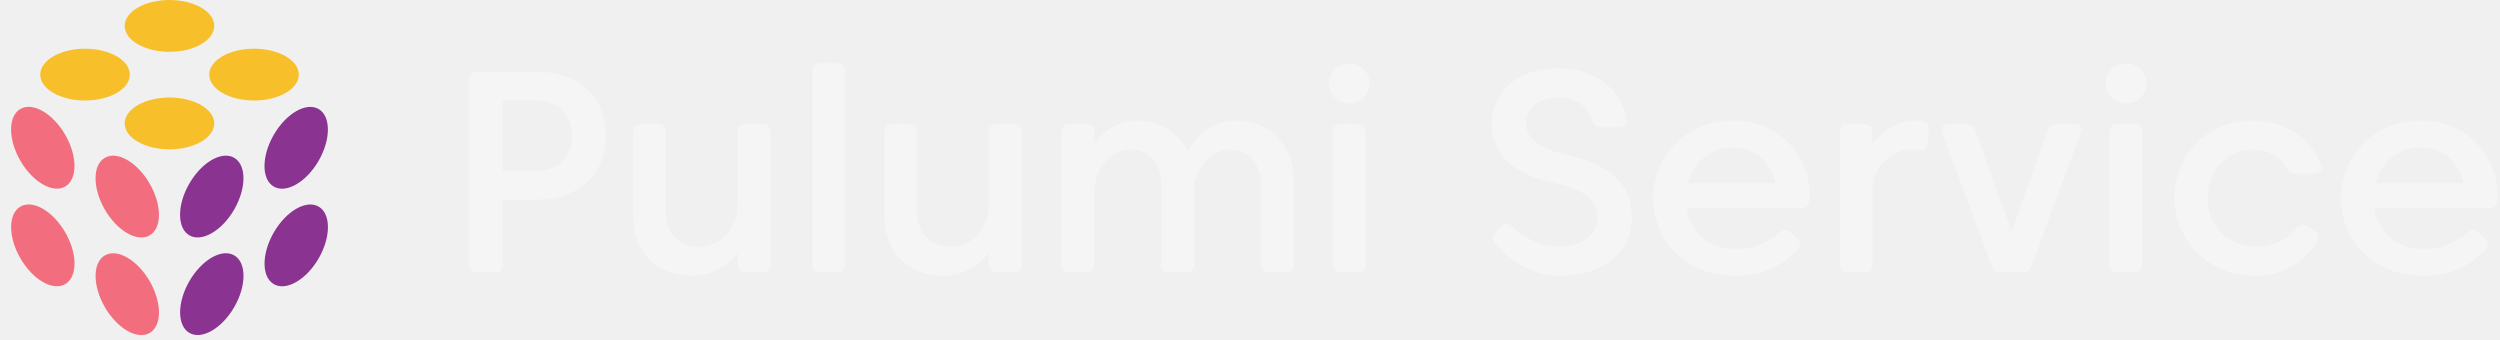
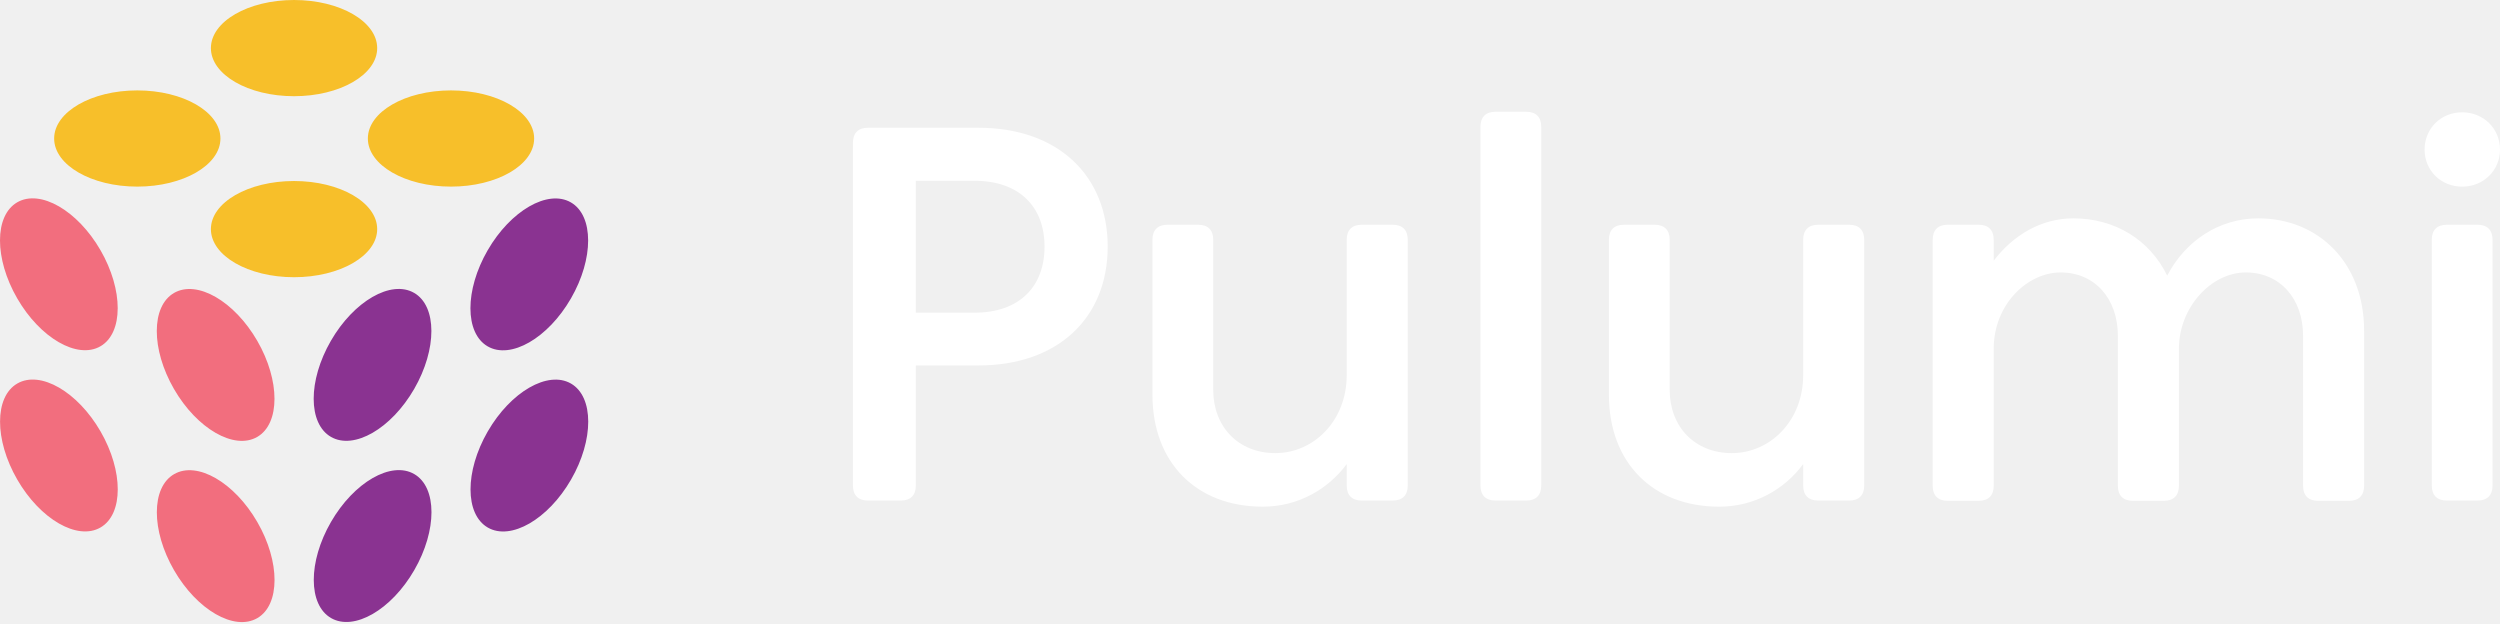
- <svg xmlns="http://www.w3.org/2000/svg" width="789" height="107" fill="none" viewBox="0 0 789 107">
-   <path fill="#f26e7e" fill-rule="evenodd" d="M20.572 58.87c3.912-2.258 3.918-9.57.015-16.33s-10.238-10.41-14.15-8.15c-3.91 2.258-3.917 9.569-.014 16.329s10.238 10.41 14.15 8.152m.024 14.475c3.903 6.76 3.896 14.072-.015 16.33s-10.246-1.392-14.149-8.152-3.897-14.071.015-16.33c3.91-2.258 10.246 1.392 14.149 8.152m26.653 15.41c3.904 6.76 3.897 14.071-.014 16.33s-10.246-1.392-14.15-8.152c-3.902-6.76-3.896-14.071.015-16.33s10.246 1.392 14.15 8.152m-.008-30.805c3.903 6.76 3.897 14.072-.015 16.33-3.91 2.258-10.246-1.392-14.149-8.152s-3.897-14.071.015-16.33c3.91-2.258 10.246 1.392 14.149 8.152" clip-rule="evenodd" />
-   <path fill="#8a3391" fill-rule="evenodd" d="M100.561 50.735c3.903-6.76 3.897-14.071-.014-16.33-3.912-2.258-10.246 1.392-14.15 8.152s-3.896 14.072.015 16.33 10.246-1.392 14.149-8.152m.001 14.468c3.911 2.258 3.918 9.57.015 16.33s-10.239 10.41-14.15 8.151c-3.91-2.258-3.917-9.569-.014-16.329s10.238-10.41 14.149-8.152M73.914 80.588c3.91 2.258 3.917 9.569.014 16.33-3.903 6.759-10.238 10.409-14.15 8.151-3.91-2.258-3.917-9.57-.014-16.33s10.238-10.41 14.15-8.151m-.015-30.798c3.91 2.258 3.917 9.569.014 16.33s-10.238 10.41-14.15 8.151c-3.91-2.258-3.917-9.57-.014-16.33s10.238-10.41 14.15-8.151" clip-rule="evenodd" />
-   <path fill="#f7bf2a" fill-rule="evenodd" d="M67.622 8.178c0 4.516-6.328 8.177-14.135 8.177s-14.134-3.66-14.134-8.177S45.68 0 53.487 0s14.135 3.661 14.135 8.178M40.974 23.546c0 4.517-6.328 8.178-14.135 8.178s-14.134-3.661-14.134-8.178c0-4.516 6.328-8.177 14.134-8.177 7.807 0 14.135 3.661 14.135 8.177m39.197 8.178c7.806 0 14.134-3.661 14.134-8.178 0-4.516-6.328-8.177-14.135-8.177s-14.134 3.661-14.134 8.177c0 4.517 6.328 8.178 14.135 8.178M67.622 38.95c0 4.516-6.328 8.177-14.135 8.177s-14.134-3.661-14.134-8.177c0-4.517 6.328-8.178 14.134-8.178 7.807 0 14.135 3.661 14.135 8.178" clip-rule="evenodd" />
-   <path fill="#f5f5f5" d="M158.675 63h10.631c13.48 0 21.939-8.053 21.939-20.176 0-12.078-8.459-20.175-21.939-20.175h-18.773c-1.629 0-2.533.905-2.533 2.533v58.264c0 1.629.904 2.533 2.533 2.533h5.609c1.629 0 2.533-.904 2.533-2.533zm21.849-20.176c0 6.83-4.297 11.219-11.897 11.219h-9.952V31.65h9.952c7.6 0 11.897 4.388 11.897 11.173m37.978 44.197c5.971 0 11.083-2.94 14.249-7.238v3.664c0 1.629.905 2.533 2.533 2.533h5.293c1.628 0 2.533-.904 2.533-2.533V41.648c0-1.628-.905-2.533-2.533-2.533h-5.293c-1.628 0-2.533.905-2.533 2.533v22.98c0 7.78-5.609 13.254-12.123 13.254-6.243 0-10.54-4.433-10.54-10.766V41.648c0-1.628-.905-2.533-2.533-2.533h-5.248c-1.628 0-2.533.905-2.533 2.533v26.373c0 11.535 7.464 18.999 18.728 18.999M256.4 22.468v60.978c0 1.629.905 2.533 2.534 2.533h5.247c1.628 0 2.533-.904 2.533-2.533V22.468c0-1.628-.905-2.533-2.533-2.533h-5.247c-1.629 0-2.534.905-2.534 2.533m41.441 64.552c5.971 0 11.083-2.94 14.25-7.238v3.664c0 1.629.904 2.533 2.533 2.533h5.292c1.629 0 2.534-.904 2.534-2.533V41.648c0-1.628-.905-2.533-2.534-2.533h-5.292c-1.629 0-2.533.905-2.533 2.533v22.98c0 7.78-5.61 13.254-12.124 13.254-6.242 0-10.54-4.433-10.54-10.766V41.648c0-1.628-.904-2.533-2.533-2.533h-5.247c-1.629 0-2.533.905-2.533 2.533v26.373c0 11.535 7.464 18.999 18.727 18.999m92.498-48.99c-6.694 0-12.394 3.844-15.515 9.725-2.941-6.062-8.867-9.726-15.923-9.726-5.474 0-10.224 2.85-13.481 7.193v-3.574c0-1.628-.904-2.533-2.533-2.533h-5.293c-1.628 0-2.533.905-2.533 2.533v41.798c0 1.629.905 2.533 2.533 2.533h5.293c1.629 0 2.533-.904 2.533-2.533V60.195c0-7.645 5.79-12.983 11.354-12.983 5.791 0 9.726 4.433 9.726 10.766v25.468c0 1.629.905 2.533 2.533 2.533h5.293c1.628 0 2.533-.904 2.533-2.533V60.195c0-7.102 5.519-12.983 11.354-12.983 5.791 0 9.726 4.433 9.726 10.766v25.468c0 1.629.905 2.533 2.533 2.533h5.293c1.628 0 2.533-.904 2.533-2.533V57.074c0-11.535-7.78-19.045-17.959-19.045m29.085-11.67c0 3.528 2.759 6.287 6.378 6.287s6.424-2.76 6.424-6.288c0-3.573-2.805-6.332-6.424-6.332s-6.378 2.759-6.378 6.333m1.221 15.29v41.797c0 1.629.905 2.533 2.534 2.533h5.247c1.628 0 2.533-.904 2.533-2.533V41.648c0-1.628-.905-2.533-2.533-2.533h-5.247c-1.629 0-2.534.905-2.534 2.533m53.051 29.902-1.628 1.763c-1.041 1.131-1.176 2.353-.136 3.574 5.564 6.514 12.711 10.178 20.311 10.178 14.114 0 22.754-7.735 22.754-18.547 0-9.77-5.836-16.285-20.13-19.542-9.364-2.126-13.3-5.428-13.3-10.45 0-4.613 4.298-7.734 10.224-7.734 5.247 0 9.318 2.442 10.585 7.056.452 1.538 1.221 2.307 2.759 2.307h5.745c1.719 0 2.714-.995 2.398-2.714-1.991-10.811-11.445-15.878-21.94-15.878-12.123 0-20.582 7.284-20.582 17.733 0 9.228 6.65 15.651 19.497 18.366 10.63 2.216 13.932 6.152 13.932 11.083 0 5.518-5.111 9.092-12.259 9.092-5.699 0-10.539-2.533-14.656-6.333-1.221-1.176-2.443-1.176-3.574.045m58.56-5.835h36.053c1.538 0 2.579-.77 2.714-2.307.046-.588.091-1.222.091-1.765 0-12.982-10.042-23.613-24.201-23.613-14.385 0-25.151 10.902-25.151 24.518 0 13.661 10.449 24.518 26.055 24.518 8.595 0 14.657-3.302 19.497-8.188 1.131-1.176 1.041-2.442-.136-3.573l-1.945-1.9c-1.131-1.131-2.352-1.131-3.573-.045-4.026 3.438-8.278 5.202-13.978 5.202-8.278 0-14.43-5.429-15.426-12.847m14.612-19.18c6.966 0 12.213 4.75 13.525 11.309h-27.82c1.674-6.56 7.419-11.31 14.295-11.31m56.385.679c.769 0 1.538.045 2.307.181 1.673.272 2.669-.316 2.804-2.08l.362-4.298c.136-1.583-.543-2.624-2.081-2.85a12 12 0 0 0-1.854-.136c-5.972 0-10.857 3.212-13.843 7.555v-3.936c0-1.628-.904-2.533-2.533-2.533h-5.292c-1.629 0-2.534.905-2.534 2.533v41.798c0 1.629.905 2.533 2.534 2.533h5.292c1.629 0 2.533-.904 2.533-2.533V60.512c0-7.736 5.745-13.3 12.305-13.3m51.414-8.097h-5.473c-1.448 0-2.398.678-2.895 2.036l-11.445 31.981-11.445-31.981c-.497-1.358-1.447-2.036-2.895-2.036h-5.473c-1.855 0-2.669 1.13-2.036 2.895l15.607 41.934c.497 1.402 1.492 2.035 2.94 2.035h6.604c1.448 0 2.443-.633 2.941-2.035l15.606-41.934c.633-1.764-.181-2.895-2.036-2.895m9.932-12.756c0 3.528 2.759 6.287 6.378 6.287s6.424-2.76 6.424-6.288c0-3.573-2.805-6.332-6.424-6.332s-6.378 2.759-6.378 6.333m1.221 15.29v41.797c0 1.629.905 2.533 2.533 2.533h5.248c1.628 0 2.533-.904 2.533-2.533V41.648c0-1.628-.905-2.533-2.533-2.533h-5.248c-1.628 0-2.533.905-2.533 2.533m64.647 31.212-2.036-1.401c-1.311-.905-2.487-.634-3.528.588-3.347 3.709-7.871 5.835-12.847 5.835-8.278 0-15.335-6.062-15.335-15.335 0-9.183 6.831-15.335 14.204-15.335 4.75 0 8.505 2.081 10.495 5.655.724 1.312 1.538 1.945 2.986 1.945h5.971c1.809 0 2.804-1.131 2.126-2.895-3.393-8.686-11.4-13.888-21.894-13.888-13.707 0-24.337 10.63-24.337 24.518 0 13.933 11.309 24.518 25.241 24.518 8.324 0 15.154-3.619 19.723-10.676.905-1.402.543-2.623-.769-3.528m18.868-7.147h36.053c1.538 0 2.579-.77 2.715-2.307.045-.588.09-1.222.09-1.765 0-12.982-10.042-23.613-24.201-23.613-14.385 0-25.151 10.902-25.151 24.518 0 13.661 10.449 24.518 26.056 24.518 8.594 0 14.656-3.302 19.496-8.188 1.131-1.176 1.041-2.442-.136-3.573l-1.945-1.9c-1.131-1.131-2.352-1.131-3.573-.045-4.026 3.438-8.278 5.202-13.978 5.202-8.278 0-14.43-5.429-15.426-12.847m14.612-19.18c6.966 0 12.213 4.75 13.525 11.309h-27.82c1.674-6.56 7.419-11.31 14.295-11.31" />
+ <svg xmlns="http://www.w3.org/2000/svg" width="425" height="106" viewBox="0 0 425 106" fill="none">
+   <g clip-path="url(#clip0_1_59)">
+     <path fill-rule="evenodd" clip-rule="evenodd" d="M17.072 58.87C20.984 56.611 20.99 49.3 17.087 42.54C13.184 35.78 6.849 32.13 2.938 34.388C-0.974 36.647 -0.98 43.958 2.923 50.718C6.826 57.478 13.161 61.128 17.072 58.87ZM17.096 73.345C20.999 80.106 20.992 87.416 17.081 89.675C13.17 91.933 6.835 88.283 2.932 81.523C-0.971 74.763 -0.965 67.452 2.947 65.193C6.858 62.935 13.193 66.585 17.096 73.345ZM43.749 88.755C47.653 95.515 47.646 102.826 43.735 105.085C39.824 107.343 33.489 103.693 29.586 96.933C25.683 90.172 25.689 82.861 29.6 80.603C33.511 78.345 39.846 81.995 43.749 88.755ZM43.741 57.95C47.644 64.711 47.638 72.022 43.726 74.28C39.815 76.538 33.48 72.888 29.577 66.128C25.674 59.368 25.68 52.057 29.592 49.798C33.503 47.54 39.838 51.19 43.741 57.95Z" fill="#F26E7E" />
+     <path fill-rule="evenodd" clip-rule="evenodd" d="M97.061 50.735C100.964 43.975 100.958 36.664 97.047 34.405C93.135 32.147 86.801 35.797 82.897 42.557C78.994 49.318 79.001 56.629 82.912 58.887C86.823 61.145 93.158 57.495 97.061 50.735ZM97.062 65.203C100.973 67.461 100.98 74.772 97.077 81.533C93.173 88.293 86.838 91.943 82.927 89.684C79.016 87.426 79.01 80.115 82.913 73.355C86.816 66.595 93.151 62.945 97.062 65.203ZM70.414 80.588C74.325 82.846 74.331 90.157 70.428 96.917C66.525 103.677 60.19 107.327 56.279 105.069C52.368 102.811 52.361 95.5 56.264 88.74C60.168 81.979 66.502 78.329 70.414 80.588ZM70.399 49.79C74.31 52.048 74.316 59.359 70.413 66.119C66.51 72.88 60.175 76.529 56.264 74.271C52.353 72.013 52.346 64.702 56.249 57.942C60.153 51.181 66.487 47.532 70.399 49.79Z" fill="#8A3391" />
+     <path fill-rule="evenodd" clip-rule="evenodd" d="M64.122 8.178C64.122 12.694 57.794 16.355 49.987 16.355C42.181 16.355 35.853 12.694 35.853 8.178C35.853 3.661 42.181 0 49.987 0C57.794 0 64.122 3.661 64.122 8.178ZM37.474 23.546C37.474 28.063 31.146 31.724 23.339 31.724C15.533 31.724 9.205 28.063 9.205 23.546C9.205 19.03 15.533 15.369 23.339 15.369C31.146 15.369 37.474 19.03 37.474 23.546ZM76.671 31.724C84.477 31.724 90.805 28.063 90.805 23.546C90.805 19.03 84.477 15.369 76.671 15.369C68.864 15.369 62.536 19.03 62.536 23.546C62.536 28.063 68.864 31.724 76.671 31.724ZM64.122 38.95C64.122 43.466 57.794 47.127 49.987 47.127C42.181 47.127 35.853 43.466 35.853 38.95C35.853 34.433 42.181 30.772 49.987 30.772C57.794 30.772 64.122 34.433 64.122 38.95Z" fill="#F7BF2A" />
+     <path fill-rule="evenodd" clip-rule="evenodd" d="M254.218 19H259.473C261.104 19 262.01 19.906 262.01 21.537V82.556C262.01 84.187 261.104 85.093 259.473 85.093H254.218C252.587 85.093 251.681 84.187 251.681 82.556V21.537C251.681 19.906 252.587 19 254.218 19ZM153.154 85.093C154.785 85.093 155.691 84.187 155.691 82.556V62.126H166.336C179.836 62.126 188.307 54.062 188.307 41.922C188.307 29.826 179.836 21.718 166.336 21.718H147.537C145.906 21.718 145 22.624 145 24.255V82.556C145 84.187 145.906 85.093 147.537 85.093H153.154ZM155.691 30.733H165.657C173.267 30.733 177.571 35.127 177.571 41.922C177.571 48.762 173.267 53.156 165.657 53.156H155.691V30.733ZM195.918 40.744V67.109C195.918 78.66 203.393 86.135 214.673 86.135C220.652 86.135 225.771 83.19 228.942 78.887V82.556C228.942 84.187 229.848 85.093 231.479 85.093H236.779C238.41 85.093 239.316 84.187 239.316 82.556V40.744C239.316 39.113 238.41 38.207 236.779 38.207H231.479C229.848 38.207 228.942 39.113 228.942 40.744V63.757C228.942 71.548 223.325 77.029 216.802 77.029C210.55 77.029 206.247 72.59 206.247 66.248V40.744C206.247 39.113 205.341 38.207 203.71 38.207H198.455C196.824 38.207 195.918 39.113 195.918 40.744ZM273.517 40.744V67.109C273.517 78.66 280.991 86.135 292.271 86.135C298.251 86.135 303.37 83.19 306.541 78.887V82.556C306.541 84.187 307.447 85.093 309.078 85.093H314.378C316.009 85.093 316.915 84.187 316.915 82.556V40.744C316.915 39.113 316.009 38.207 314.378 38.207H309.078C307.447 38.207 306.541 39.113 306.541 40.744V63.757C306.541 71.548 300.924 77.029 294.4 77.029C288.149 77.029 283.845 72.59 283.845 66.248V40.744C283.845 39.113 282.939 38.207 281.309 38.207H276.054C274.423 38.207 273.517 39.113 273.517 40.744ZM401.897 56.191V82.602C401.897 84.232 400.991 85.138 399.361 85.138H394.061C392.43 85.138 391.524 84.232 391.524 82.602V57.097C391.524 50.755 387.583 46.316 381.784 46.316C375.94 46.316 370.414 52.205 370.414 59.317V82.602C370.414 84.232 369.508 85.138 367.877 85.138H362.577C360.946 85.138 360.04 84.232 360.04 82.602V57.097C360.04 50.755 356.099 46.316 350.301 46.316C344.729 46.316 338.93 51.661 338.93 59.317V82.602C338.93 84.232 338.024 85.138 336.393 85.138H331.093C329.463 85.138 328.557 84.232 328.557 82.602V40.744C328.557 39.113 329.463 38.207 331.093 38.207H336.393C338.024 38.207 338.93 39.113 338.93 40.744V44.323C342.237 39.974 346.994 37.12 352.475 37.12C359.542 37.12 365.476 40.789 368.421 46.86C371.501 40.971 377.209 37.12 383.913 37.12C394.106 37.12 401.897 44.64 401.897 56.191ZM425 25.433C425 21.854 422.191 19.091 418.567 19.091C414.943 19.091 412.18 21.854 412.18 25.433C412.18 28.966 414.943 31.73 418.567 31.73C422.191 31.73 425 28.966 425 25.433ZM423.732 40.744C423.732 39.113 422.826 38.207 421.195 38.207H415.94C414.309 38.207 413.403 39.113 413.403 40.744V82.556C413.403 84.187 414.309 85.093 415.94 85.093H421.195C422.826 85.093 423.732 84.187 423.732 82.556V40.744Z" fill="white" />
+   </g>
+   <defs>
+     <clipPath id="clip0_1_59">
+       <rect width="425" height="106" fill="white" />
+     </clipPath>
+   </defs>
</svg>
